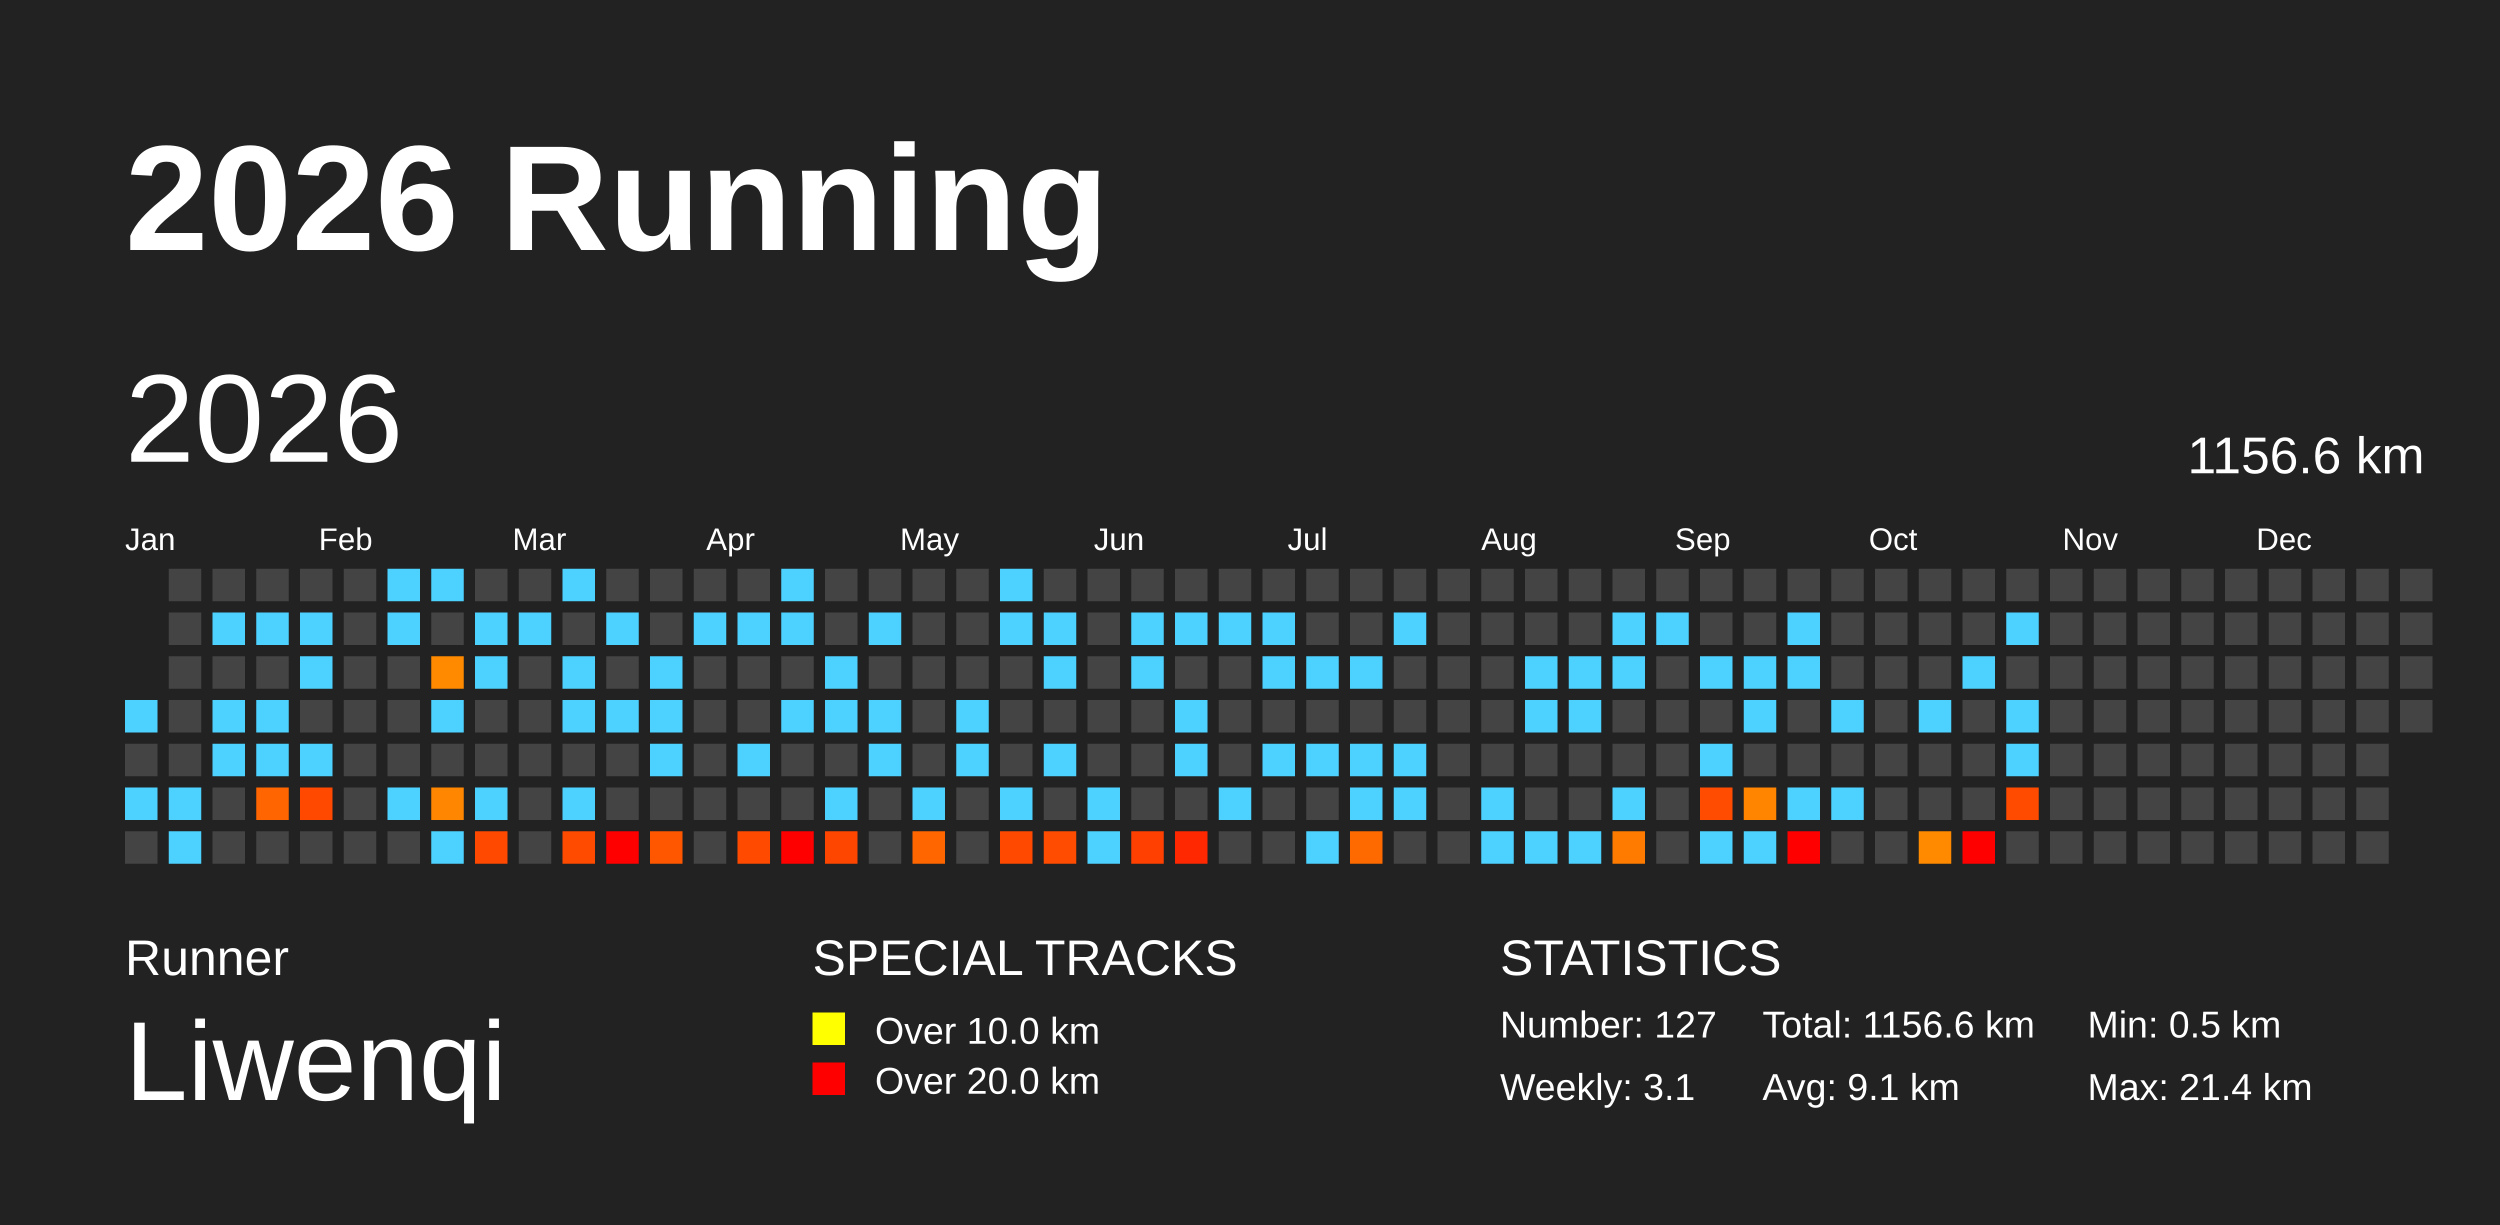
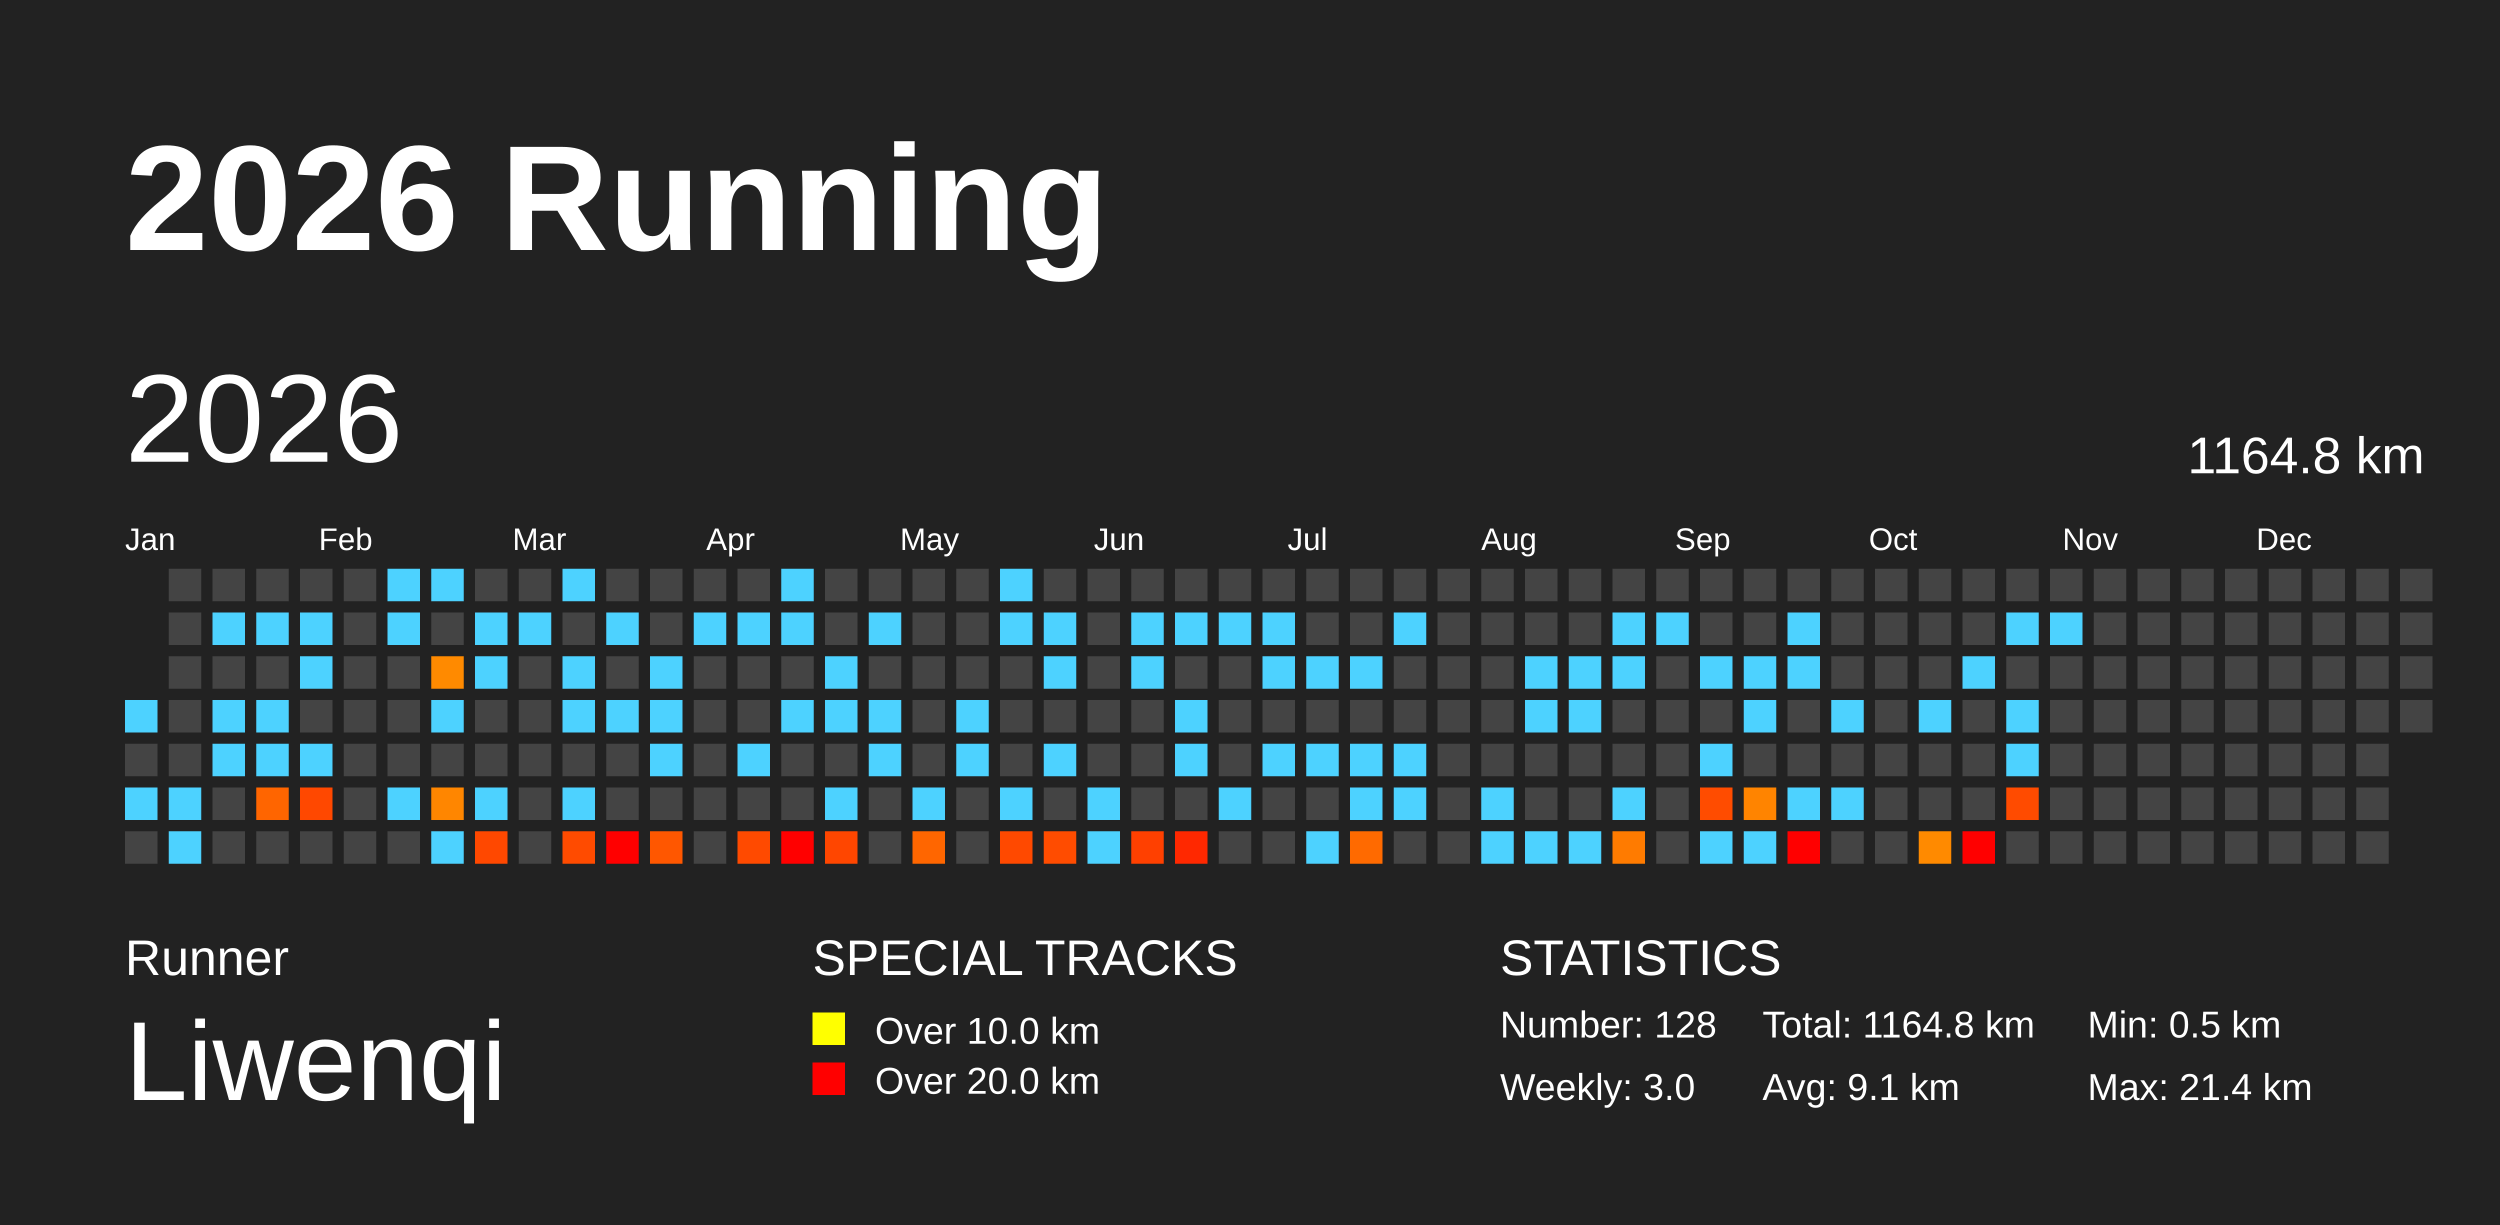
<svg xmlns="http://www.w3.org/2000/svg" baseProfile="full" height="98mm" version="1.1" viewBox="0,0,200,98" width="200mm">
  <defs />
  <rect fill="#222222" height="98" width="200" x="0" y="0" />
  <text fill="#FFFFFF" style="font-size:12px; font-family:Arial; font-weight:bold;" x="10" y="20">2026 Running</text>
  <text fill="#FFFFFF" style="font-size:4px; font-family:Arial" x="10" y="78">Runner</text>
  <text fill="#FFFFFF" style="font-size:9px; font-family:Arial" x="10" y="88">Liwenqi</text>
  <text fill="#FFFFFF" style="font-size:4px; font-family:Arial" x="65" y="78">SPECIAL TRACKS</text>
  <rect fill="yellow" height="2.6" width="2.6" x="65" y="81" />
  <text fill="#FFFFFF" style="font-size:3px; font-family:Arial" x="70" y="83.5">Over 10.0 km</text>
  <rect fill="red" height="2.6" width="2.6" x="65" y="85" />
  <text fill="#FFFFFF" style="font-size:3px; font-family:Arial" x="70" y="87.5">Over 20.0 km</text>
  <text fill="#FFFFFF" style="font-size:4px; font-family:Arial" x="120" y="78">STATISTICS</text>
-   <text fill="#FFFFFF" style="font-size:3px; font-family:Arial" x="120" y="83">Number: 127</text>
-   <text fill="#FFFFFF" style="font-size:3px; font-family:Arial" x="120" y="88">Weekly: 3.1</text>
-   <text fill="#FFFFFF" style="font-size:3px; font-family:Arial" x="141" y="83">Total: 1156.6 km</text>
+   <text fill="#FFFFFF" style="font-size:3px; font-family:Arial" x="120" y="83">Number: 128</text>
+   <text fill="#FFFFFF" style="font-size:3px; font-family:Arial" x="120" y="88">Weekly: 3.0</text>
+   <text fill="#FFFFFF" style="font-size:3px; font-family:Arial" x="141" y="83">Total: 1164.8 km</text>
  <text fill="#FFFFFF" style="font-size:3px; font-family:Arial" x="141" y="88">Avg: 9.1 km</text>
  <text fill="#FFFFFF" style="font-size:3px; font-family:Arial" x="167" y="83">Min: 0.5 km</text>
  <text fill="#FFFFFF" style="font-size:3px; font-family:Arial" x="167" y="88">Max: 21.4 km</text>
  <text dominant-baseline="hanging" fill="#FFFFFF" style="font-size:10.0px; font-family:Arial;" x="10" y="30">2026</text>
-   <text dominant-baseline="hanging" fill="#FFFFFF" style="font-size:4.125px; font-family:Arial;" x="175" y="35">1156.6 km</text>
+   <text dominant-baseline="hanging" fill="#FFFFFF" style="font-size:4.125px; font-family:Arial;" x="175" y="35">1164.8 km</text>
  <text fill="#FFFFFF" style="font-size:2.5px; font-family:Arial" x="10.0" y="44">Jan</text>
  <text fill="#FFFFFF" style="font-size:2.5px; font-family:Arial" x="25.5" y="44">Feb</text>
  <text fill="#FFFFFF" style="font-size:2.5px; font-family:Arial" x="41.0" y="44">Mar</text>
  <text fill="#FFFFFF" style="font-size:2.5px; font-family:Arial" x="56.5" y="44">Apr</text>
  <text fill="#FFFFFF" style="font-size:2.5px; font-family:Arial" x="72.0" y="44">May</text>
  <text fill="#FFFFFF" style="font-size:2.5px; font-family:Arial" x="87.5" y="44">Jun</text>
  <text fill="#FFFFFF" style="font-size:2.5px; font-family:Arial" x="103.0" y="44">Jul</text>
  <text fill="#FFFFFF" style="font-size:2.5px; font-family:Arial" x="118.5" y="44">Aug</text>
  <text fill="#FFFFFF" style="font-size:2.5px; font-family:Arial" x="134.0" y="44">Sep</text>
  <text fill="#FFFFFF" style="font-size:2.5px; font-family:Arial" x="149.5" y="44">Oct</text>
  <text fill="#FFFFFF" style="font-size:2.5px; font-family:Arial" x="165.0" y="44">Nov</text>
  <text fill="#FFFFFF" style="font-size:2.5px; font-family:Arial" x="180.5" y="44">Dec</text>
  <rect fill="#4dd2ff" height="2.6" width="2.6" x="10.0" y="56.0" />
  <rect fill="#444444" height="2.6" width="2.6" x="10.0" y="59.5" />
  <rect fill="#4dd2ff" height="2.6" width="2.6" x="10.0" y="63.0" />
  <rect fill="#444444" height="2.6" width="2.6" x="10.0" y="66.5" />
  <rect fill="#444444" height="2.6" width="2.6" x="13.5" y="45.5" />
  <rect fill="#444444" height="2.6" width="2.6" x="13.5" y="49.0" />
  <rect fill="#444444" height="2.6" width="2.6" x="13.5" y="52.5" />
  <rect fill="#444444" height="2.6" width="2.6" x="13.5" y="56.0" />
  <rect fill="#444444" height="2.6" width="2.6" x="13.5" y="59.5" />
  <rect fill="#4dd2ff" height="2.6" width="2.6" x="13.5" y="63.0" />
  <rect fill="#4dd2ff" height="2.6" width="2.6" x="13.5" y="66.5" />
  <rect fill="#444444" height="2.6" width="2.6" x="17.0" y="45.5" />
  <rect fill="#4dd2ff" height="2.6" width="2.6" x="17.0" y="49.0" />
  <rect fill="#444444" height="2.6" width="2.6" x="17.0" y="52.5" />
  <rect fill="#4dd2ff" height="2.6" width="2.6" x="17.0" y="56.0" />
  <rect fill="#4dd2ff" height="2.6" width="2.6" x="17.0" y="59.5" />
  <rect fill="#444444" height="2.6" width="2.6" x="17.0" y="63.0" />
  <rect fill="#444444" height="2.6" width="2.6" x="17.0" y="66.5" />
  <rect fill="#444444" height="2.6" width="2.6" x="20.5" y="45.5" />
  <rect fill="#4dd2ff" height="2.6" width="2.6" x="20.5" y="49.0" />
  <rect fill="#444444" height="2.6" width="2.6" x="20.5" y="52.5" />
  <rect fill="#4dd2ff" height="2.6" width="2.6" x="20.5" y="56.0" />
  <rect fill="#4dd2ff" height="2.6" width="2.6" x="20.5" y="59.5" />
  <rect fill="#ff6500" height="2.6" width="2.6" x="20.5" y="63.0" />
  <rect fill="#444444" height="2.6" width="2.6" x="20.5" y="66.5" />
  <rect fill="#444444" height="2.6" width="2.6" x="24.0" y="45.5" />
  <rect fill="#4dd2ff" height="2.6" width="2.6" x="24.0" y="49.0" />
  <rect fill="#4dd2ff" height="2.6" width="2.6" x="24.0" y="52.5" />
  <rect fill="#444444" height="2.6" width="2.6" x="24.0" y="56.0" />
  <rect fill="#4dd2ff" height="2.6" width="2.6" x="24.0" y="59.5" />
  <rect fill="#ff4800" height="2.6" width="2.6" x="24.0" y="63.0" />
  <rect fill="#444444" height="2.6" width="2.6" x="24.0" y="66.5" />
  <rect fill="#444444" height="2.6" width="2.6" x="27.5" y="45.5" />
  <rect fill="#444444" height="2.6" width="2.6" x="27.5" y="49.0" />
  <rect fill="#444444" height="2.6" width="2.6" x="27.5" y="52.5" />
  <rect fill="#444444" height="2.6" width="2.6" x="27.5" y="56.0" />
  <rect fill="#444444" height="2.6" width="2.6" x="27.5" y="59.5" />
  <rect fill="#444444" height="2.6" width="2.6" x="27.5" y="63.0" />
  <rect fill="#444444" height="2.6" width="2.6" x="27.5" y="66.5" />
  <rect fill="#4dd2ff" height="2.6" width="2.6" x="31.0" y="45.5" />
  <rect fill="#4dd2ff" height="2.6" width="2.6" x="31.0" y="49.0" />
  <rect fill="#444444" height="2.6" width="2.6" x="31.0" y="52.5" />
  <rect fill="#444444" height="2.6" width="2.6" x="31.0" y="56.0" />
  <rect fill="#444444" height="2.6" width="2.6" x="31.0" y="59.5" />
  <rect fill="#4dd2ff" height="2.6" width="2.6" x="31.0" y="63.0" />
  <rect fill="#444444" height="2.6" width="2.6" x="31.0" y="66.5" />
  <rect fill="#4dd2ff" height="2.6" width="2.6" x="34.5" y="45.5" />
  <rect fill="#444444" height="2.6" width="2.6" x="34.5" y="49.0" />
  <rect fill="#ff8a00" height="2.6" width="2.6" x="34.5" y="52.5" />
  <rect fill="#4dd2ff" height="2.6" width="2.6" x="34.5" y="56.0" />
  <rect fill="#444444" height="2.6" width="2.6" x="34.5" y="59.5" />
  <rect fill="#ff8600" height="2.6" width="2.6" x="34.5" y="63.0" />
  <rect fill="#4dd2ff" height="2.6" width="2.6" x="34.5" y="66.5" />
  <rect fill="#444444" height="2.6" width="2.6" x="38.0" y="45.5" />
  <rect fill="#4dd2ff" height="2.6" width="2.6" x="38.0" y="49.0" />
  <rect fill="#4dd2ff" height="2.6" width="2.6" x="38.0" y="52.5" />
  <rect fill="#444444" height="2.6" width="2.6" x="38.0" y="56.0" />
  <rect fill="#444444" height="2.6" width="2.6" x="38.0" y="59.5" />
  <rect fill="#4dd2ff" height="2.6" width="2.6" x="38.0" y="63.0" />
  <rect fill="#ff4800" height="2.6" width="2.6" x="38.0" y="66.5" />
  <rect fill="#444444" height="2.6" width="2.6" x="41.5" y="45.5" />
  <rect fill="#4dd2ff" height="2.6" width="2.6" x="41.5" y="49.0" />
  <rect fill="#444444" height="2.6" width="2.6" x="41.5" y="52.5" />
  <rect fill="#444444" height="2.6" width="2.6" x="41.5" y="56.0" />
  <rect fill="#444444" height="2.6" width="2.6" x="41.5" y="59.5" />
  <rect fill="#444444" height="2.6" width="2.6" x="41.5" y="63.0" />
  <rect fill="#444444" height="2.6" width="2.6" x="41.5" y="66.5" />
  <rect fill="#4dd2ff" height="2.6" width="2.6" x="45.0" y="45.5" />
  <rect fill="#444444" height="2.6" width="2.6" x="45.0" y="49.0" />
  <rect fill="#4dd2ff" height="2.6" width="2.6" x="45.0" y="52.5" />
  <rect fill="#4dd2ff" height="2.6" width="2.6" x="45.0" y="56.0" />
  <rect fill="#444444" height="2.6" width="2.6" x="45.0" y="59.5" />
  <rect fill="#4dd2ff" height="2.6" width="2.6" x="45.0" y="63.0" />
  <rect fill="#ff4b00" height="2.6" width="2.6" x="45.0" y="66.5" />
  <rect fill="#444444" height="2.6" width="2.6" x="48.5" y="45.5" />
  <rect fill="#4dd2ff" height="2.6" width="2.6" x="48.5" y="49.0" />
  <rect fill="#444444" height="2.6" width="2.6" x="48.5" y="52.5" />
  <rect fill="#4dd2ff" height="2.6" width="2.6" x="48.5" y="56.0" />
  <rect fill="#444444" height="2.6" width="2.6" x="48.5" y="59.5" />
  <rect fill="#444444" height="2.6" width="2.6" x="48.5" y="63.0" />
  <rect fill="red" height="2.6" width="2.6" x="48.5" y="66.5" />
  <rect fill="#444444" height="2.6" width="2.6" x="52.0" y="45.5" />
  <rect fill="#444444" height="2.6" width="2.6" x="52.0" y="49.0" />
  <rect fill="#4dd2ff" height="2.6" width="2.6" x="52.0" y="52.5" />
  <rect fill="#4dd2ff" height="2.6" width="2.6" x="52.0" y="56.0" />
  <rect fill="#4dd2ff" height="2.6" width="2.6" x="52.0" y="59.5" />
  <rect fill="#444444" height="2.6" width="2.6" x="52.0" y="63.0" />
  <rect fill="#ff5700" height="2.6" width="2.6" x="52.0" y="66.5" />
  <rect fill="#444444" height="2.6" width="2.6" x="55.5" y="45.5" />
  <rect fill="#4dd2ff" height="2.6" width="2.6" x="55.5" y="49.0" />
  <rect fill="#444444" height="2.6" width="2.6" x="55.5" y="52.5" />
  <rect fill="#444444" height="2.6" width="2.6" x="55.5" y="56.0" />
  <rect fill="#444444" height="2.6" width="2.6" x="55.5" y="59.5" />
  <rect fill="#444444" height="2.6" width="2.6" x="55.5" y="63.0" />
  <rect fill="#444444" height="2.6" width="2.6" x="55.5" y="66.5" />
  <rect fill="#444444" height="2.6" width="2.6" x="59.0" y="45.5" />
  <rect fill="#4dd2ff" height="2.6" width="2.6" x="59.0" y="49.0" />
  <rect fill="#444444" height="2.6" width="2.6" x="59.0" y="52.5" />
  <rect fill="#444444" height="2.6" width="2.6" x="59.0" y="56.0" />
  <rect fill="#4dd2ff" height="2.6" width="2.6" x="59.0" y="59.5" />
  <rect fill="#444444" height="2.6" width="2.6" x="59.0" y="63.0" />
  <rect fill="#ff4a00" height="2.6" width="2.6" x="59.0" y="66.5" />
  <rect fill="#4dd2ff" height="2.6" width="2.6" x="62.5" y="45.5" />
  <rect fill="#4dd2ff" height="2.6" width="2.6" x="62.5" y="49.0" />
  <rect fill="#444444" height="2.6" width="2.6" x="62.5" y="52.5" />
  <rect fill="#4dd2ff" height="2.6" width="2.6" x="62.5" y="56.0" />
  <rect fill="#444444" height="2.6" width="2.6" x="62.5" y="59.5" />
  <rect fill="#444444" height="2.6" width="2.6" x="62.5" y="63.0" />
  <rect fill="red" height="2.6" width="2.6" x="62.5" y="66.5" />
  <rect fill="#444444" height="2.6" width="2.6" x="66.0" y="45.5" />
  <rect fill="#444444" height="2.6" width="2.6" x="66.0" y="49.0" />
  <rect fill="#4dd2ff" height="2.6" width="2.6" x="66.0" y="52.5" />
  <rect fill="#4dd2ff" height="2.6" width="2.6" x="66.0" y="56.0" />
  <rect fill="#444444" height="2.6" width="2.6" x="66.0" y="59.5" />
  <rect fill="#4dd2ff" height="2.6" width="2.6" x="66.0" y="63.0" />
  <rect fill="#ff4600" height="2.6" width="2.6" x="66.0" y="66.5" />
  <rect fill="#444444" height="2.6" width="2.6" x="69.5" y="45.5" />
  <rect fill="#4dd2ff" height="2.6" width="2.6" x="69.5" y="49.0" />
  <rect fill="#444444" height="2.6" width="2.6" x="69.5" y="52.5" />
  <rect fill="#4dd2ff" height="2.6" width="2.6" x="69.5" y="56.0" />
  <rect fill="#4dd2ff" height="2.6" width="2.6" x="69.5" y="59.5" />
  <rect fill="#444444" height="2.6" width="2.6" x="69.5" y="63.0" />
  <rect fill="#444444" height="2.6" width="2.6" x="69.5" y="66.5" />
  <rect fill="#444444" height="2.6" width="2.6" x="73.0" y="45.5" />
  <rect fill="#444444" height="2.6" width="2.6" x="73.0" y="49.0" />
  <rect fill="#444444" height="2.6" width="2.6" x="73.0" y="52.5" />
  <rect fill="#444444" height="2.6" width="2.6" x="73.0" y="56.0" />
  <rect fill="#444444" height="2.6" width="2.6" x="73.0" y="59.5" />
  <rect fill="#4dd2ff" height="2.6" width="2.6" x="73.0" y="63.0" />
  <rect fill="#ff6600" height="2.6" width="2.6" x="73.0" y="66.5" />
  <rect fill="#444444" height="2.6" width="2.6" x="76.5" y="45.5" />
  <rect fill="#444444" height="2.6" width="2.6" x="76.5" y="49.0" />
  <rect fill="#444444" height="2.6" width="2.6" x="76.5" y="52.5" />
  <rect fill="#4dd2ff" height="2.6" width="2.6" x="76.5" y="56.0" />
  <rect fill="#4dd2ff" height="2.6" width="2.6" x="76.5" y="59.5" />
  <rect fill="#444444" height="2.6" width="2.6" x="76.5" y="63.0" />
  <rect fill="#444444" height="2.6" width="2.6" x="76.5" y="66.5" />
  <rect fill="#4dd2ff" height="2.6" width="2.6" x="80.0" y="45.5" />
  <rect fill="#4dd2ff" height="2.6" width="2.6" x="80.0" y="49.0" />
  <rect fill="#444444" height="2.6" width="2.6" x="80.0" y="52.5" />
  <rect fill="#444444" height="2.6" width="2.6" x="80.0" y="56.0" />
  <rect fill="#444444" height="2.6" width="2.6" x="80.0" y="59.5" />
  <rect fill="#4dd2ff" height="2.6" width="2.6" x="80.0" y="63.0" />
  <rect fill="#ff4900" height="2.6" width="2.6" x="80.0" y="66.5" />
  <rect fill="#444444" height="2.6" width="2.6" x="83.5" y="45.5" />
  <rect fill="#4dd2ff" height="2.6" width="2.6" x="83.5" y="49.0" />
  <rect fill="#4dd2ff" height="2.6" width="2.6" x="83.5" y="52.5" />
  <rect fill="#444444" height="2.6" width="2.6" x="83.5" y="56.0" />
  <rect fill="#4dd2ff" height="2.6" width="2.6" x="83.5" y="59.5" />
  <rect fill="#444444" height="2.6" width="2.6" x="83.5" y="63.0" />
  <rect fill="#ff4c00" height="2.6" width="2.6" x="83.5" y="66.5" />
  <rect fill="#444444" height="2.6" width="2.6" x="87.0" y="45.5" />
  <rect fill="#444444" height="2.6" width="2.6" x="87.0" y="49.0" />
  <rect fill="#444444" height="2.6" width="2.6" x="87.0" y="52.5" />
  <rect fill="#444444" height="2.6" width="2.6" x="87.0" y="56.0" />
  <rect fill="#444444" height="2.6" width="2.6" x="87.0" y="59.5" />
  <rect fill="#4dd2ff" height="2.6" width="2.6" x="87.0" y="63.0" />
  <rect fill="#4dd2ff" height="2.6" width="2.6" x="87.0" y="66.5" />
  <rect fill="#444444" height="2.6" width="2.6" x="90.5" y="45.5" />
  <rect fill="#4dd2ff" height="2.6" width="2.6" x="90.5" y="49.0" />
  <rect fill="#4dd2ff" height="2.6" width="2.6" x="90.5" y="52.5" />
  <rect fill="#444444" height="2.6" width="2.6" x="90.5" y="56.0" />
  <rect fill="#444444" height="2.6" width="2.6" x="90.5" y="59.5" />
  <rect fill="#444444" height="2.6" width="2.6" x="90.5" y="63.0" />
  <rect fill="#ff4000" height="2.6" width="2.6" x="90.5" y="66.5" />
  <rect fill="#444444" height="2.6" width="2.6" x="94.0" y="45.5" />
  <rect fill="#4dd2ff" height="2.6" width="2.6" x="94.0" y="49.0" />
  <rect fill="#444444" height="2.6" width="2.6" x="94.0" y="52.5" />
  <rect fill="#4dd2ff" height="2.6" width="2.6" x="94.0" y="56.0" />
  <rect fill="#4dd2ff" height="2.6" width="2.6" x="94.0" y="59.5" />
  <rect fill="#444444" height="2.6" width="2.6" x="94.0" y="63.0" />
  <rect fill="#ff2800" height="2.6" width="2.6" x="94.0" y="66.5" />
  <rect fill="#444444" height="2.6" width="2.6" x="97.5" y="45.5" />
  <rect fill="#4dd2ff" height="2.6" width="2.6" x="97.5" y="49.0" />
  <rect fill="#444444" height="2.6" width="2.6" x="97.5" y="52.5" />
  <rect fill="#444444" height="2.6" width="2.6" x="97.5" y="56.0" />
  <rect fill="#444444" height="2.6" width="2.6" x="97.5" y="59.5" />
  <rect fill="#4dd2ff" height="2.6" width="2.6" x="97.5" y="63.0" />
  <rect fill="#444444" height="2.6" width="2.6" x="97.5" y="66.5" />
  <rect fill="#444444" height="2.6" width="2.6" x="101.0" y="45.5" />
  <rect fill="#4dd2ff" height="2.6" width="2.6" x="101.0" y="49.0" />
  <rect fill="#4dd2ff" height="2.6" width="2.6" x="101.0" y="52.5" />
  <rect fill="#444444" height="2.6" width="2.6" x="101.0" y="56.0" />
  <rect fill="#4dd2ff" height="2.6" width="2.6" x="101.0" y="59.5" />
  <rect fill="#444444" height="2.6" width="2.6" x="101.0" y="63.0" />
  <rect fill="#444444" height="2.6" width="2.6" x="101.0" y="66.5" />
  <rect fill="#444444" height="2.6" width="2.6" x="104.5" y="45.5" />
  <rect fill="#444444" height="2.6" width="2.6" x="104.5" y="49.0" />
  <rect fill="#4dd2ff" height="2.6" width="2.6" x="104.5" y="52.5" />
  <rect fill="#444444" height="2.6" width="2.6" x="104.5" y="56.0" />
  <rect fill="#4dd2ff" height="2.6" width="2.6" x="104.5" y="59.5" />
  <rect fill="#444444" height="2.6" width="2.6" x="104.5" y="63.0" />
  <rect fill="#4dd2ff" height="2.6" width="2.6" x="104.5" y="66.5" />
  <rect fill="#444444" height="2.6" width="2.6" x="108.0" y="45.5" />
  <rect fill="#444444" height="2.6" width="2.6" x="108.0" y="49.0" />
  <rect fill="#4dd2ff" height="2.6" width="2.6" x="108.0" y="52.5" />
  <rect fill="#444444" height="2.6" width="2.6" x="108.0" y="56.0" />
  <rect fill="#4dd2ff" height="2.6" width="2.6" x="108.0" y="59.5" />
  <rect fill="#4dd2ff" height="2.6" width="2.6" x="108.0" y="63.0" />
  <rect fill="#ff6a00" height="2.6" width="2.6" x="108.0" y="66.5" />
  <rect fill="#444444" height="2.6" width="2.6" x="111.5" y="45.5" />
  <rect fill="#4dd2ff" height="2.6" width="2.6" x="111.5" y="49.0" />
  <rect fill="#444444" height="2.6" width="2.6" x="111.5" y="52.5" />
  <rect fill="#444444" height="2.6" width="2.6" x="111.5" y="56.0" />
  <rect fill="#4dd2ff" height="2.6" width="2.6" x="111.5" y="59.5" />
  <rect fill="#4dd2ff" height="2.6" width="2.6" x="111.5" y="63.0" />
  <rect fill="#444444" height="2.6" width="2.6" x="111.5" y="66.5" />
  <rect fill="#444444" height="2.6" width="2.6" x="115.0" y="45.5" />
  <rect fill="#444444" height="2.6" width="2.6" x="115.0" y="49.0" />
  <rect fill="#444444" height="2.6" width="2.6" x="115.0" y="52.5" />
  <rect fill="#444444" height="2.6" width="2.6" x="115.0" y="56.0" />
  <rect fill="#444444" height="2.6" width="2.6" x="115.0" y="59.5" />
  <rect fill="#444444" height="2.6" width="2.6" x="115.0" y="63.0" />
  <rect fill="#444444" height="2.6" width="2.6" x="115.0" y="66.5" />
  <rect fill="#444444" height="2.6" width="2.6" x="118.5" y="45.5" />
  <rect fill="#444444" height="2.6" width="2.6" x="118.5" y="49.0" />
  <rect fill="#444444" height="2.6" width="2.6" x="118.5" y="52.5" />
  <rect fill="#444444" height="2.6" width="2.6" x="118.5" y="56.0" />
  <rect fill="#444444" height="2.6" width="2.6" x="118.5" y="59.5" />
  <rect fill="#4dd2ff" height="2.6" width="2.6" x="118.5" y="63.0" />
  <rect fill="#4dd2ff" height="2.6" width="2.6" x="118.5" y="66.5" />
  <rect fill="#444444" height="2.6" width="2.6" x="122.0" y="45.5" />
  <rect fill="#444444" height="2.6" width="2.6" x="122.0" y="49.0" />
  <rect fill="#4dd2ff" height="2.6" width="2.6" x="122.0" y="52.5" />
  <rect fill="#4dd2ff" height="2.6" width="2.6" x="122.0" y="56.0" />
  <rect fill="#444444" height="2.6" width="2.6" x="122.0" y="59.5" />
  <rect fill="#444444" height="2.6" width="2.6" x="122.0" y="63.0" />
  <rect fill="#4dd2ff" height="2.6" width="2.6" x="122.0" y="66.5" />
  <rect fill="#444444" height="2.6" width="2.6" x="125.5" y="45.5" />
  <rect fill="#444444" height="2.6" width="2.6" x="125.5" y="49.0" />
  <rect fill="#4dd2ff" height="2.6" width="2.6" x="125.5" y="52.5" />
  <rect fill="#4dd2ff" height="2.6" width="2.6" x="125.5" y="56.0" />
  <rect fill="#444444" height="2.6" width="2.6" x="125.5" y="59.5" />
  <rect fill="#444444" height="2.6" width="2.6" x="125.5" y="63.0" />
  <rect fill="#4dd2ff" height="2.6" width="2.6" x="125.5" y="66.5" />
  <rect fill="#444444" height="2.6" width="2.6" x="129.0" y="45.5" />
  <rect fill="#4dd2ff" height="2.6" width="2.6" x="129.0" y="49.0" />
  <rect fill="#4dd2ff" height="2.6" width="2.6" x="129.0" y="52.5" />
  <rect fill="#444444" height="2.6" width="2.6" x="129.0" y="56.0" />
  <rect fill="#444444" height="2.6" width="2.6" x="129.0" y="59.5" />
  <rect fill="#4dd2ff" height="2.6" width="2.6" x="129.0" y="63.0" />
  <rect fill="#ff7b00" height="2.6" width="2.6" x="129.0" y="66.5" />
  <rect fill="#444444" height="2.6" width="2.6" x="132.5" y="45.5" />
  <rect fill="#4dd2ff" height="2.6" width="2.6" x="132.5" y="49.0" />
  <rect fill="#444444" height="2.6" width="2.6" x="132.5" y="52.5" />
  <rect fill="#444444" height="2.6" width="2.6" x="132.5" y="56.0" />
  <rect fill="#444444" height="2.6" width="2.6" x="132.5" y="59.5" />
  <rect fill="#444444" height="2.6" width="2.6" x="132.5" y="63.0" />
  <rect fill="#444444" height="2.6" width="2.6" x="132.5" y="66.5" />
  <rect fill="#444444" height="2.6" width="2.6" x="136.0" y="45.5" />
  <rect fill="#444444" height="2.6" width="2.6" x="136.0" y="49.0" />
  <rect fill="#4dd2ff" height="2.6" width="2.6" x="136.0" y="52.5" />
  <rect fill="#444444" height="2.6" width="2.6" x="136.0" y="56.0" />
  <rect fill="#4dd2ff" height="2.6" width="2.6" x="136.0" y="59.5" />
  <rect fill="#ff4c00" height="2.6" width="2.6" x="136.0" y="63.0" />
  <rect fill="#4dd2ff" height="2.6" width="2.6" x="136.0" y="66.5" />
  <rect fill="#444444" height="2.6" width="2.6" x="139.5" y="45.5" />
  <rect fill="#444444" height="2.6" width="2.6" x="139.5" y="49.0" />
  <rect fill="#4dd2ff" height="2.6" width="2.6" x="139.5" y="52.5" />
  <rect fill="#4dd2ff" height="2.6" width="2.6" x="139.5" y="56.0" />
  <rect fill="#444444" height="2.6" width="2.6" x="139.5" y="59.5" />
  <rect fill="#ff8400" height="2.6" width="2.6" x="139.5" y="63.0" />
  <rect fill="#4dd2ff" height="2.6" width="2.6" x="139.5" y="66.5" />
  <rect fill="#444444" height="2.6" width="2.6" x="143.0" y="45.5" />
  <rect fill="#4dd2ff" height="2.6" width="2.6" x="143.0" y="49.0" />
  <rect fill="#4dd2ff" height="2.6" width="2.6" x="143.0" y="52.5" />
  <rect fill="#444444" height="2.6" width="2.6" x="143.0" y="56.0" />
  <rect fill="#444444" height="2.6" width="2.6" x="143.0" y="59.5" />
  <rect fill="#4dd2ff" height="2.6" width="2.6" x="143.0" y="63.0" />
  <rect fill="red" height="2.6" width="2.6" x="143.0" y="66.5" />
  <rect fill="#444444" height="2.6" width="2.6" x="146.5" y="45.5" />
  <rect fill="#444444" height="2.6" width="2.6" x="146.5" y="49.0" />
  <rect fill="#444444" height="2.6" width="2.6" x="146.5" y="52.5" />
  <rect fill="#4dd2ff" height="2.6" width="2.6" x="146.5" y="56.0" />
  <rect fill="#444444" height="2.6" width="2.6" x="146.5" y="59.5" />
  <rect fill="#4dd2ff" height="2.6" width="2.6" x="146.5" y="63.0" />
  <rect fill="#444444" height="2.6" width="2.6" x="146.5" y="66.5" />
  <rect fill="#444444" height="2.6" width="2.6" x="150.0" y="45.5" />
  <rect fill="#444444" height="2.6" width="2.6" x="150.0" y="49.0" />
  <rect fill="#444444" height="2.6" width="2.6" x="150.0" y="52.5" />
  <rect fill="#444444" height="2.6" width="2.6" x="150.0" y="56.0" />
  <rect fill="#444444" height="2.6" width="2.6" x="150.0" y="59.5" />
  <rect fill="#444444" height="2.6" width="2.6" x="150.0" y="63.0" />
  <rect fill="#444444" height="2.6" width="2.6" x="150.0" y="66.5" />
  <rect fill="#444444" height="2.6" width="2.6" x="153.5" y="45.5" />
  <rect fill="#444444" height="2.6" width="2.6" x="153.5" y="49.0" />
  <rect fill="#444444" height="2.6" width="2.6" x="153.5" y="52.5" />
  <rect fill="#4dd2ff" height="2.6" width="2.6" x="153.5" y="56.0" />
  <rect fill="#444444" height="2.6" width="2.6" x="153.5" y="59.5" />
  <rect fill="#444444" height="2.6" width="2.6" x="153.5" y="63.0" />
  <rect fill="#ff8a00" height="2.6" width="2.6" x="153.5" y="66.5" />
  <rect fill="#444444" height="2.6" width="2.6" x="157.0" y="45.5" />
  <rect fill="#444444" height="2.6" width="2.6" x="157.0" y="49.0" />
  <rect fill="#4dd2ff" height="2.6" width="2.6" x="157.0" y="52.5" />
  <rect fill="#444444" height="2.6" width="2.6" x="157.0" y="56.0" />
  <rect fill="#444444" height="2.6" width="2.6" x="157.0" y="59.5" />
  <rect fill="#444444" height="2.6" width="2.6" x="157.0" y="63.0" />
  <rect fill="red" height="2.6" width="2.6" x="157.0" y="66.5" />
  <rect fill="#444444" height="2.6" width="2.6" x="160.5" y="45.5" />
  <rect fill="#4dd2ff" height="2.6" width="2.6" x="160.5" y="49.0" />
  <rect fill="#444444" height="2.6" width="2.6" x="160.5" y="52.5" />
  <rect fill="#4dd2ff" height="2.6" width="2.6" x="160.5" y="56.0" />
  <rect fill="#4dd2ff" height="2.6" width="2.6" x="160.5" y="59.5" />
  <rect fill="#ff4b00" height="2.6" width="2.6" x="160.5" y="63.0" />
  <rect fill="#444444" height="2.6" width="2.6" x="160.5" y="66.5" />
  <rect fill="#444444" height="2.6" width="2.6" x="164.0" y="45.5" />
-   <rect fill="#444444" height="2.6" width="2.6" x="164.0" y="49.0" />
+   <rect fill="#4dd2ff" height="2.6" width="2.6" x="164.0" y="49.0" />
  <rect fill="#444444" height="2.6" width="2.6" x="164.0" y="52.5" />
  <rect fill="#444444" height="2.6" width="2.6" x="164.0" y="56.0" />
  <rect fill="#444444" height="2.6" width="2.6" x="164.0" y="59.5" />
  <rect fill="#444444" height="2.6" width="2.6" x="164.0" y="63.0" />
  <rect fill="#444444" height="2.6" width="2.6" x="164.0" y="66.5" />
  <rect fill="#444444" height="2.6" width="2.6" x="167.5" y="45.5" />
  <rect fill="#444444" height="2.6" width="2.6" x="167.5" y="49.0" />
  <rect fill="#444444" height="2.6" width="2.6" x="167.5" y="52.5" />
  <rect fill="#444444" height="2.6" width="2.6" x="167.5" y="56.0" />
  <rect fill="#444444" height="2.6" width="2.6" x="167.5" y="59.5" />
  <rect fill="#444444" height="2.6" width="2.6" x="167.5" y="63.0" />
  <rect fill="#444444" height="2.6" width="2.6" x="167.5" y="66.5" />
  <rect fill="#444444" height="2.6" width="2.6" x="171.0" y="45.5" />
  <rect fill="#444444" height="2.6" width="2.6" x="171.0" y="49.0" />
  <rect fill="#444444" height="2.6" width="2.6" x="171.0" y="52.5" />
  <rect fill="#444444" height="2.6" width="2.6" x="171.0" y="56.0" />
  <rect fill="#444444" height="2.6" width="2.6" x="171.0" y="59.5" />
  <rect fill="#444444" height="2.6" width="2.6" x="171.0" y="63.0" />
  <rect fill="#444444" height="2.6" width="2.6" x="171.0" y="66.5" />
  <rect fill="#444444" height="2.6" width="2.6" x="174.5" y="45.5" />
  <rect fill="#444444" height="2.6" width="2.6" x="174.5" y="49.0" />
  <rect fill="#444444" height="2.6" width="2.6" x="174.5" y="52.5" />
  <rect fill="#444444" height="2.6" width="2.6" x="174.5" y="56.0" />
  <rect fill="#444444" height="2.6" width="2.6" x="174.5" y="59.5" />
  <rect fill="#444444" height="2.6" width="2.6" x="174.5" y="63.0" />
  <rect fill="#444444" height="2.6" width="2.6" x="174.5" y="66.5" />
  <rect fill="#444444" height="2.6" width="2.6" x="178.0" y="45.5" />
  <rect fill="#444444" height="2.6" width="2.6" x="178.0" y="49.0" />
  <rect fill="#444444" height="2.6" width="2.6" x="178.0" y="52.5" />
  <rect fill="#444444" height="2.6" width="2.6" x="178.0" y="56.0" />
  <rect fill="#444444" height="2.6" width="2.6" x="178.0" y="59.5" />
  <rect fill="#444444" height="2.6" width="2.6" x="178.0" y="63.0" />
  <rect fill="#444444" height="2.6" width="2.6" x="178.0" y="66.5" />
  <rect fill="#444444" height="2.6" width="2.6" x="181.5" y="45.5" />
  <rect fill="#444444" height="2.6" width="2.6" x="181.5" y="49.0" />
  <rect fill="#444444" height="2.6" width="2.6" x="181.5" y="52.5" />
  <rect fill="#444444" height="2.6" width="2.6" x="181.5" y="56.0" />
  <rect fill="#444444" height="2.6" width="2.6" x="181.5" y="59.5" />
  <rect fill="#444444" height="2.6" width="2.6" x="181.5" y="63.0" />
  <rect fill="#444444" height="2.6" width="2.6" x="181.5" y="66.5" />
  <rect fill="#444444" height="2.6" width="2.6" x="185.0" y="45.5" />
  <rect fill="#444444" height="2.6" width="2.6" x="185.0" y="49.0" />
  <rect fill="#444444" height="2.6" width="2.6" x="185.0" y="52.5" />
  <rect fill="#444444" height="2.6" width="2.6" x="185.0" y="56.0" />
  <rect fill="#444444" height="2.6" width="2.6" x="185.0" y="59.5" />
  <rect fill="#444444" height="2.6" width="2.6" x="185.0" y="63.0" />
  <rect fill="#444444" height="2.6" width="2.6" x="185.0" y="66.5" />
  <rect fill="#444444" height="2.6" width="2.6" x="188.5" y="45.5" />
  <rect fill="#444444" height="2.6" width="2.6" x="188.5" y="49.0" />
  <rect fill="#444444" height="2.6" width="2.6" x="188.5" y="52.5" />
  <rect fill="#444444" height="2.6" width="2.6" x="188.5" y="56.0" />
  <rect fill="#444444" height="2.6" width="2.6" x="188.5" y="59.5" />
  <rect fill="#444444" height="2.6" width="2.6" x="188.5" y="63.0" />
  <rect fill="#444444" height="2.6" width="2.6" x="188.5" y="66.5" />
  <rect fill="#444444" height="2.6" width="2.6" x="192.0" y="45.5" />
  <rect fill="#444444" height="2.6" width="2.6" x="192.0" y="49.0" />
  <rect fill="#444444" height="2.6" width="2.6" x="192.0" y="52.5" />
  <rect fill="#444444" height="2.6" width="2.6" x="192.0" y="56.0" />
</svg>
